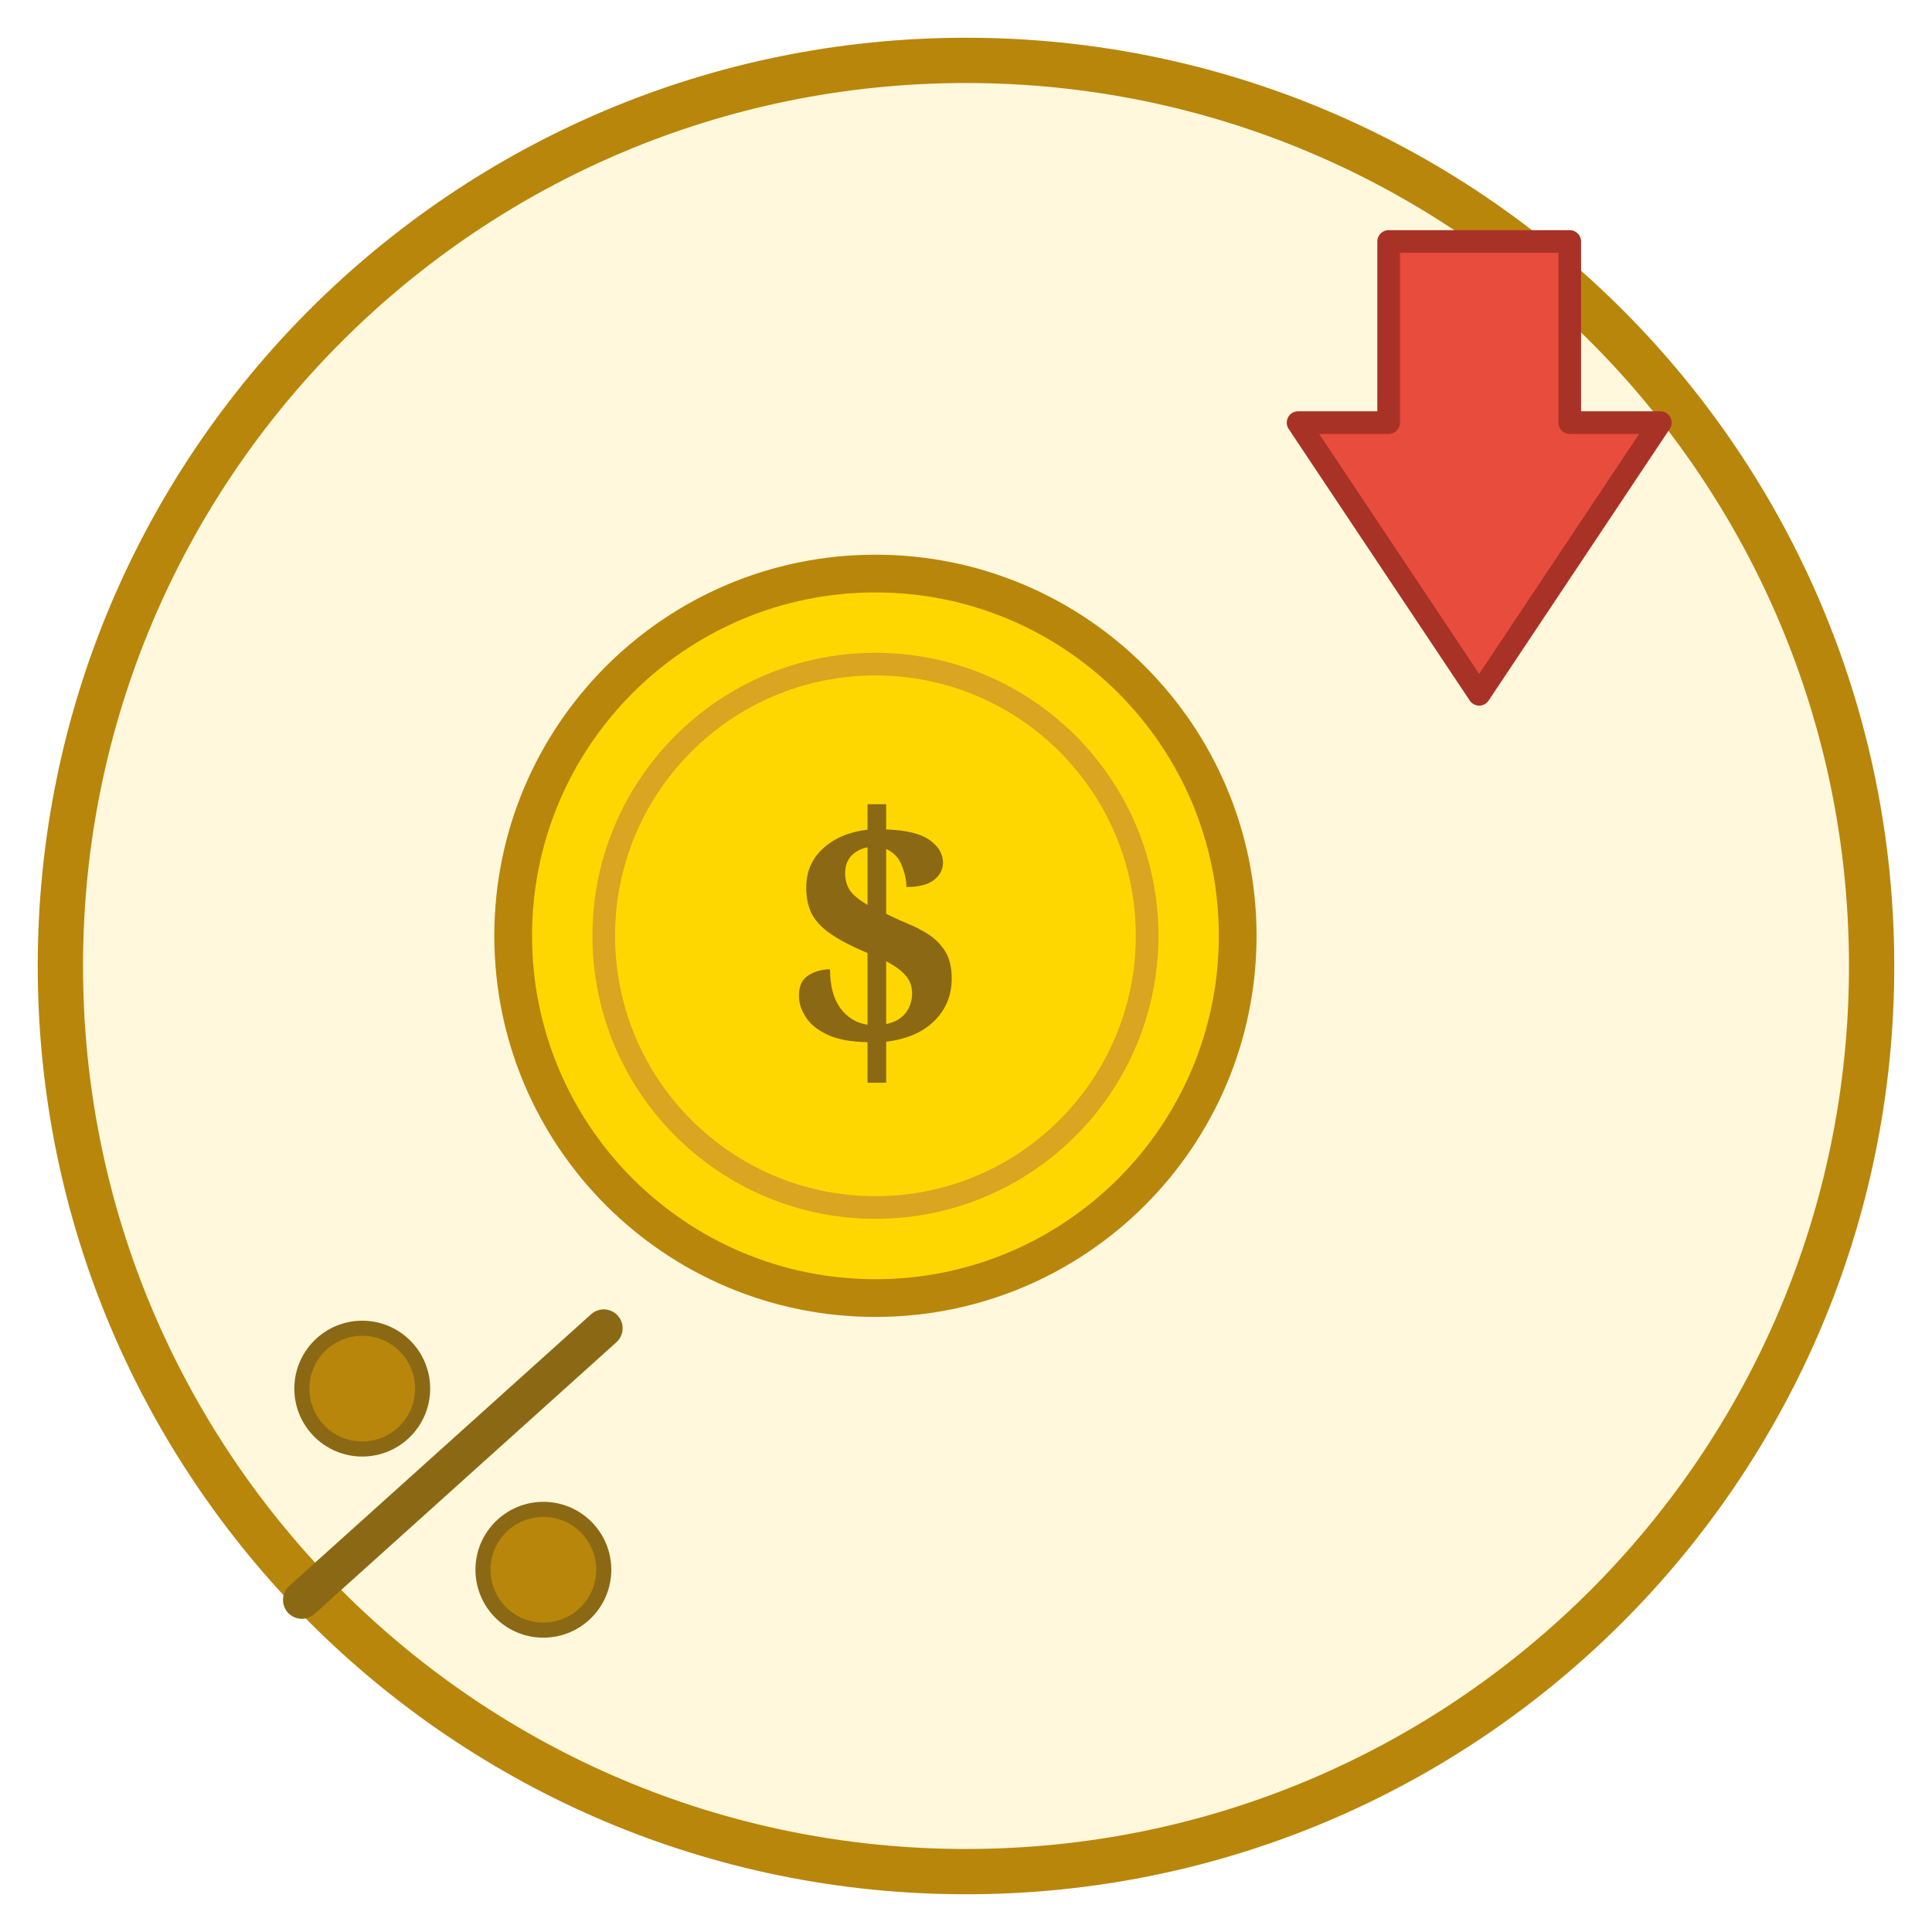
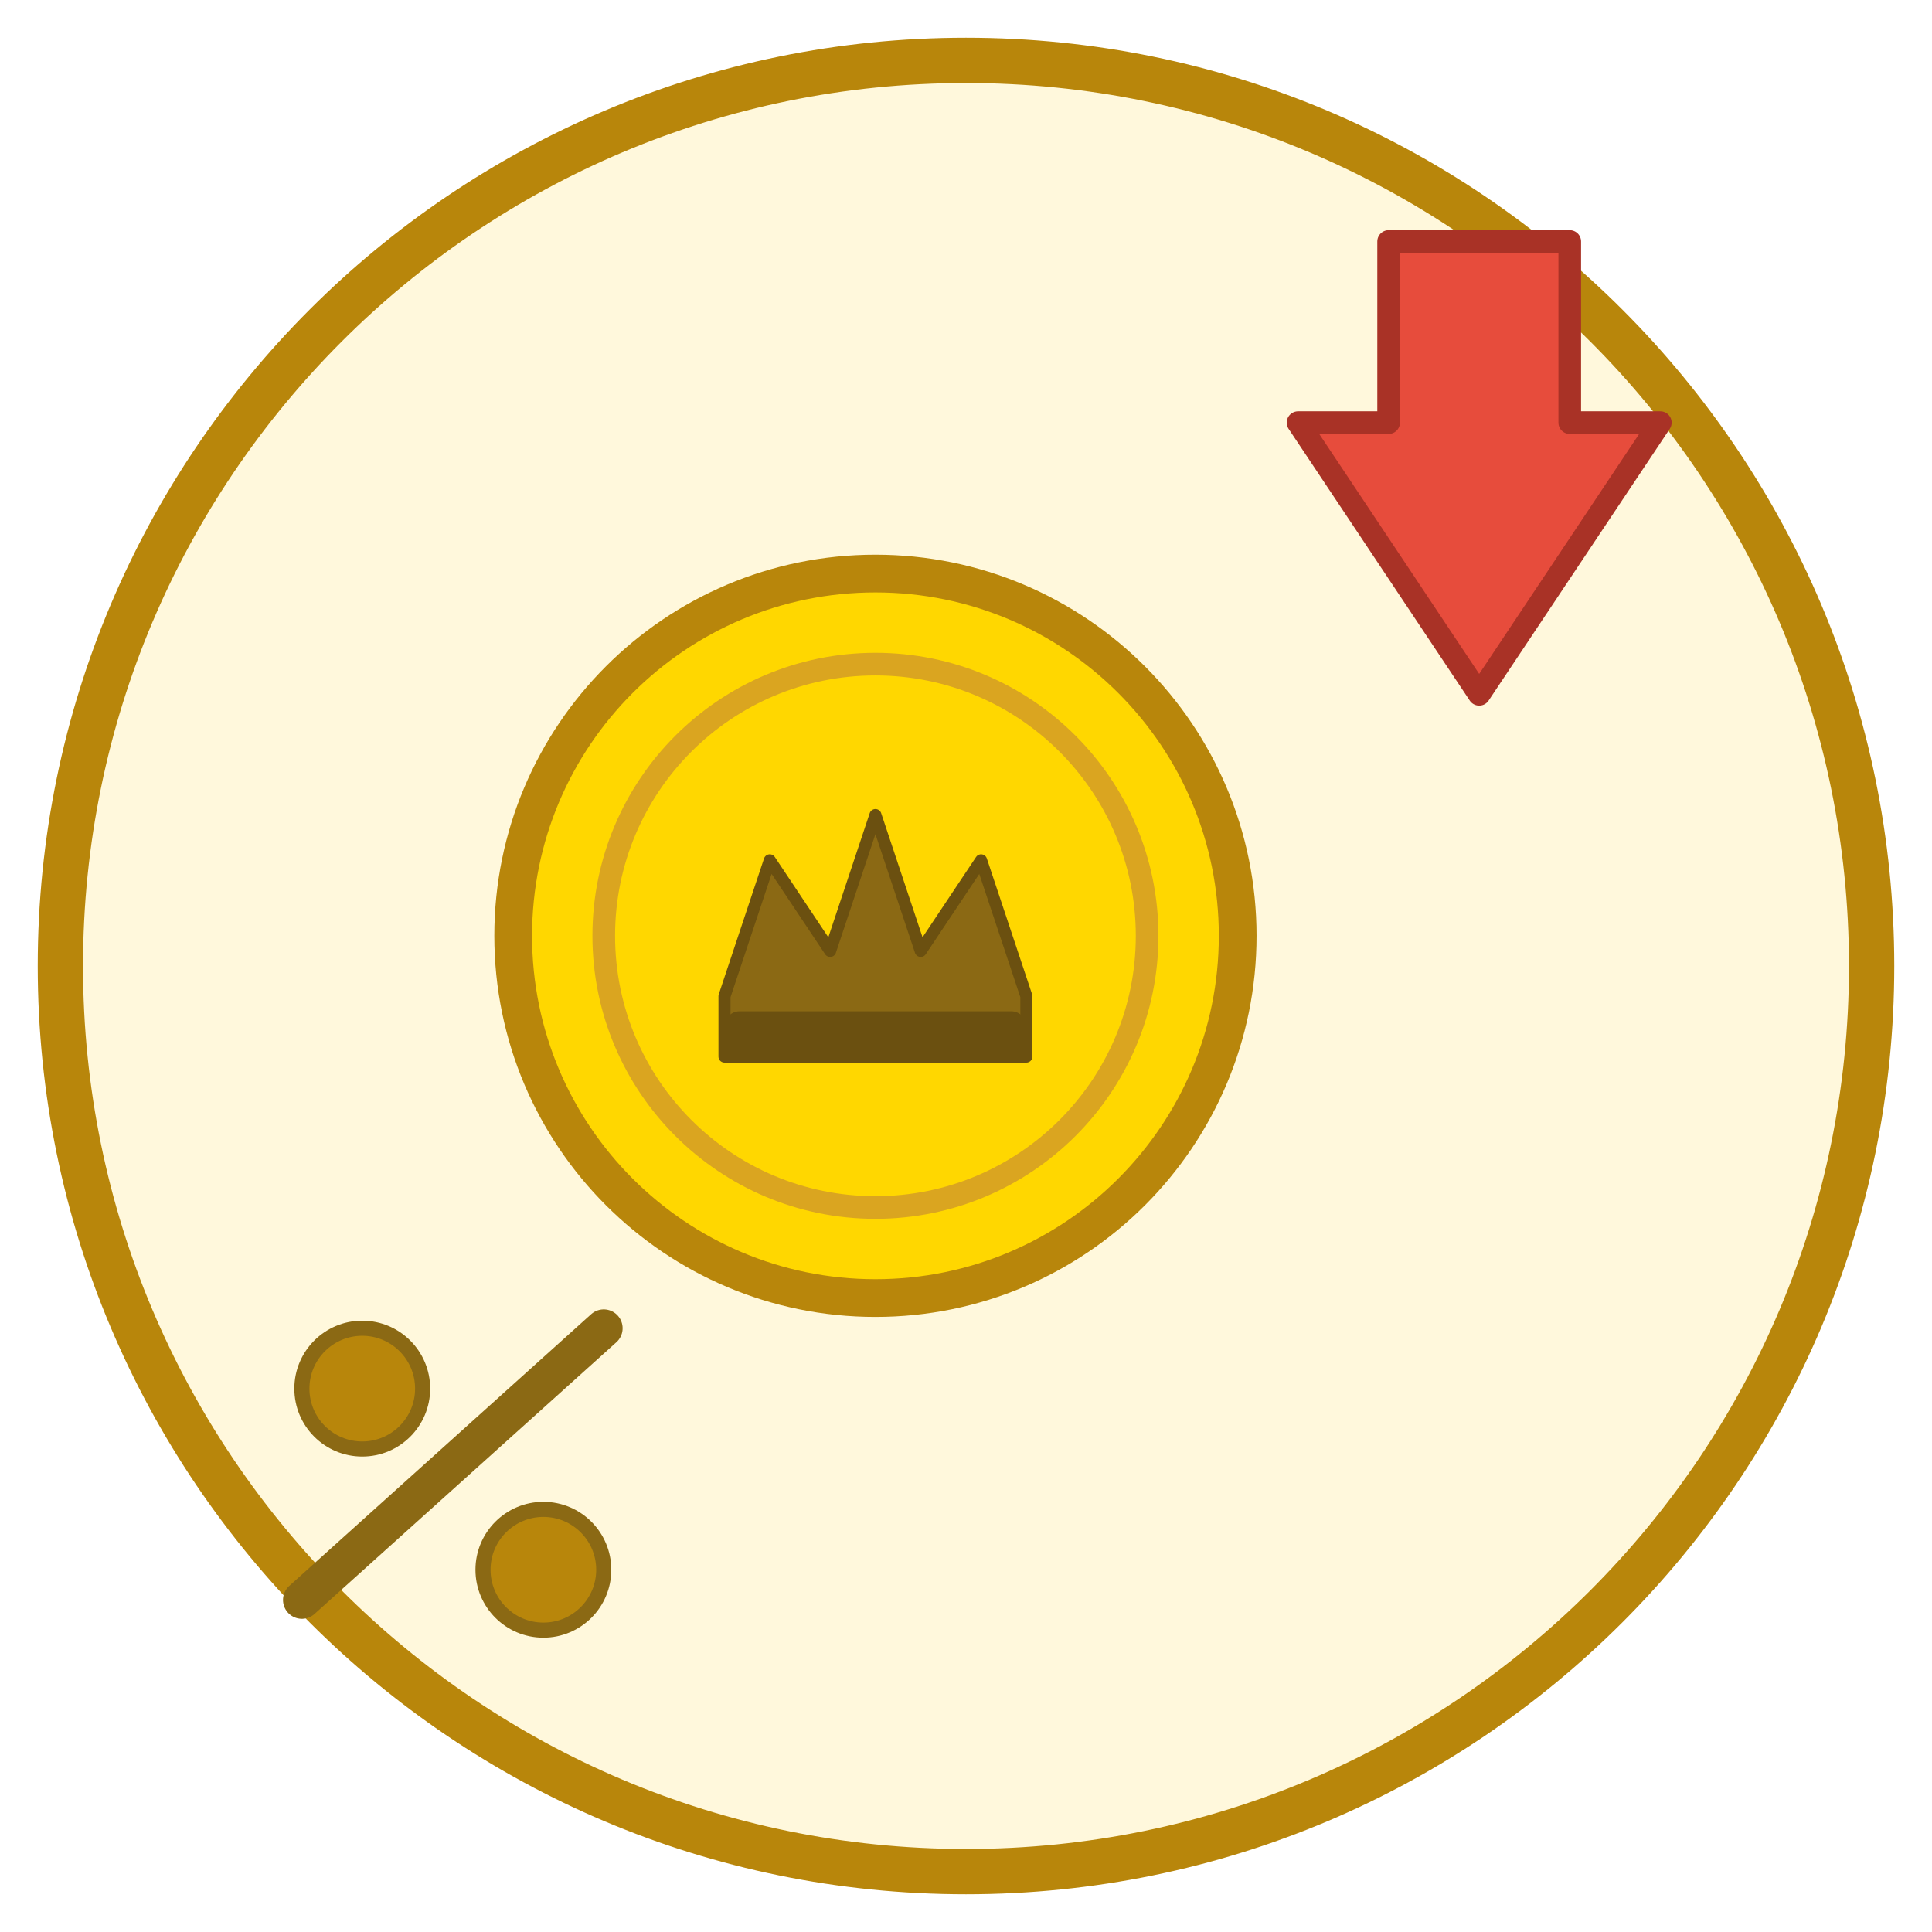
<svg xmlns="http://www.w3.org/2000/svg" viewBox="0 0 128 128" width="128" height="128">
  <circle cx="64" cy="64" r="60" fill="#FFF8DC" stroke="#B8860B" stroke-width="3" />
  <circle cx="58" cy="62" r="24" fill="#FFD700" stroke="#B8860B" stroke-width="2.5" />
  <circle cx="58" cy="62" r="18" fill="none" stroke="#DAA520" stroke-width="1.5" />
-   <text x="58" y="70" text-anchor="middle" font-size="22" font-weight="bold" fill="#8B6914" font-family="serif">$</text>
+   <path d="M48,70 L48,66 L51,57 L55,63 L58,54 L61,63 L65,57 L68,66 L68,70 Z" fill="#8B6914" stroke="#6B5010" stroke-width="0.8" stroke-linejoin="round" />
+   <rect x="48" y="67" width="20" height="3" rx="1" fill="#6B5010" />
  <g transform="translate(28, 102)">
    <circle cx="-4" cy="-10" r="4" fill="#B8860B" stroke="#8B6914" stroke-width="1" />
    <circle cx="8" cy="2" r="4" fill="#B8860B" stroke="#8B6914" stroke-width="1" />
    <line x1="-8" y1="4" x2="12" y2="-14" stroke="#8B6914" stroke-width="2.5" stroke-linecap="round" />
  </g>
  <g transform="translate(98, 28)">
    <polygon points="0,18 12,0 6,0 6,-12 -6,-12 -6,0 -12,0" fill="#E74C3C" stroke="#A93226" stroke-width="1.5" stroke-linejoin="round" />
  </g>
</svg>
